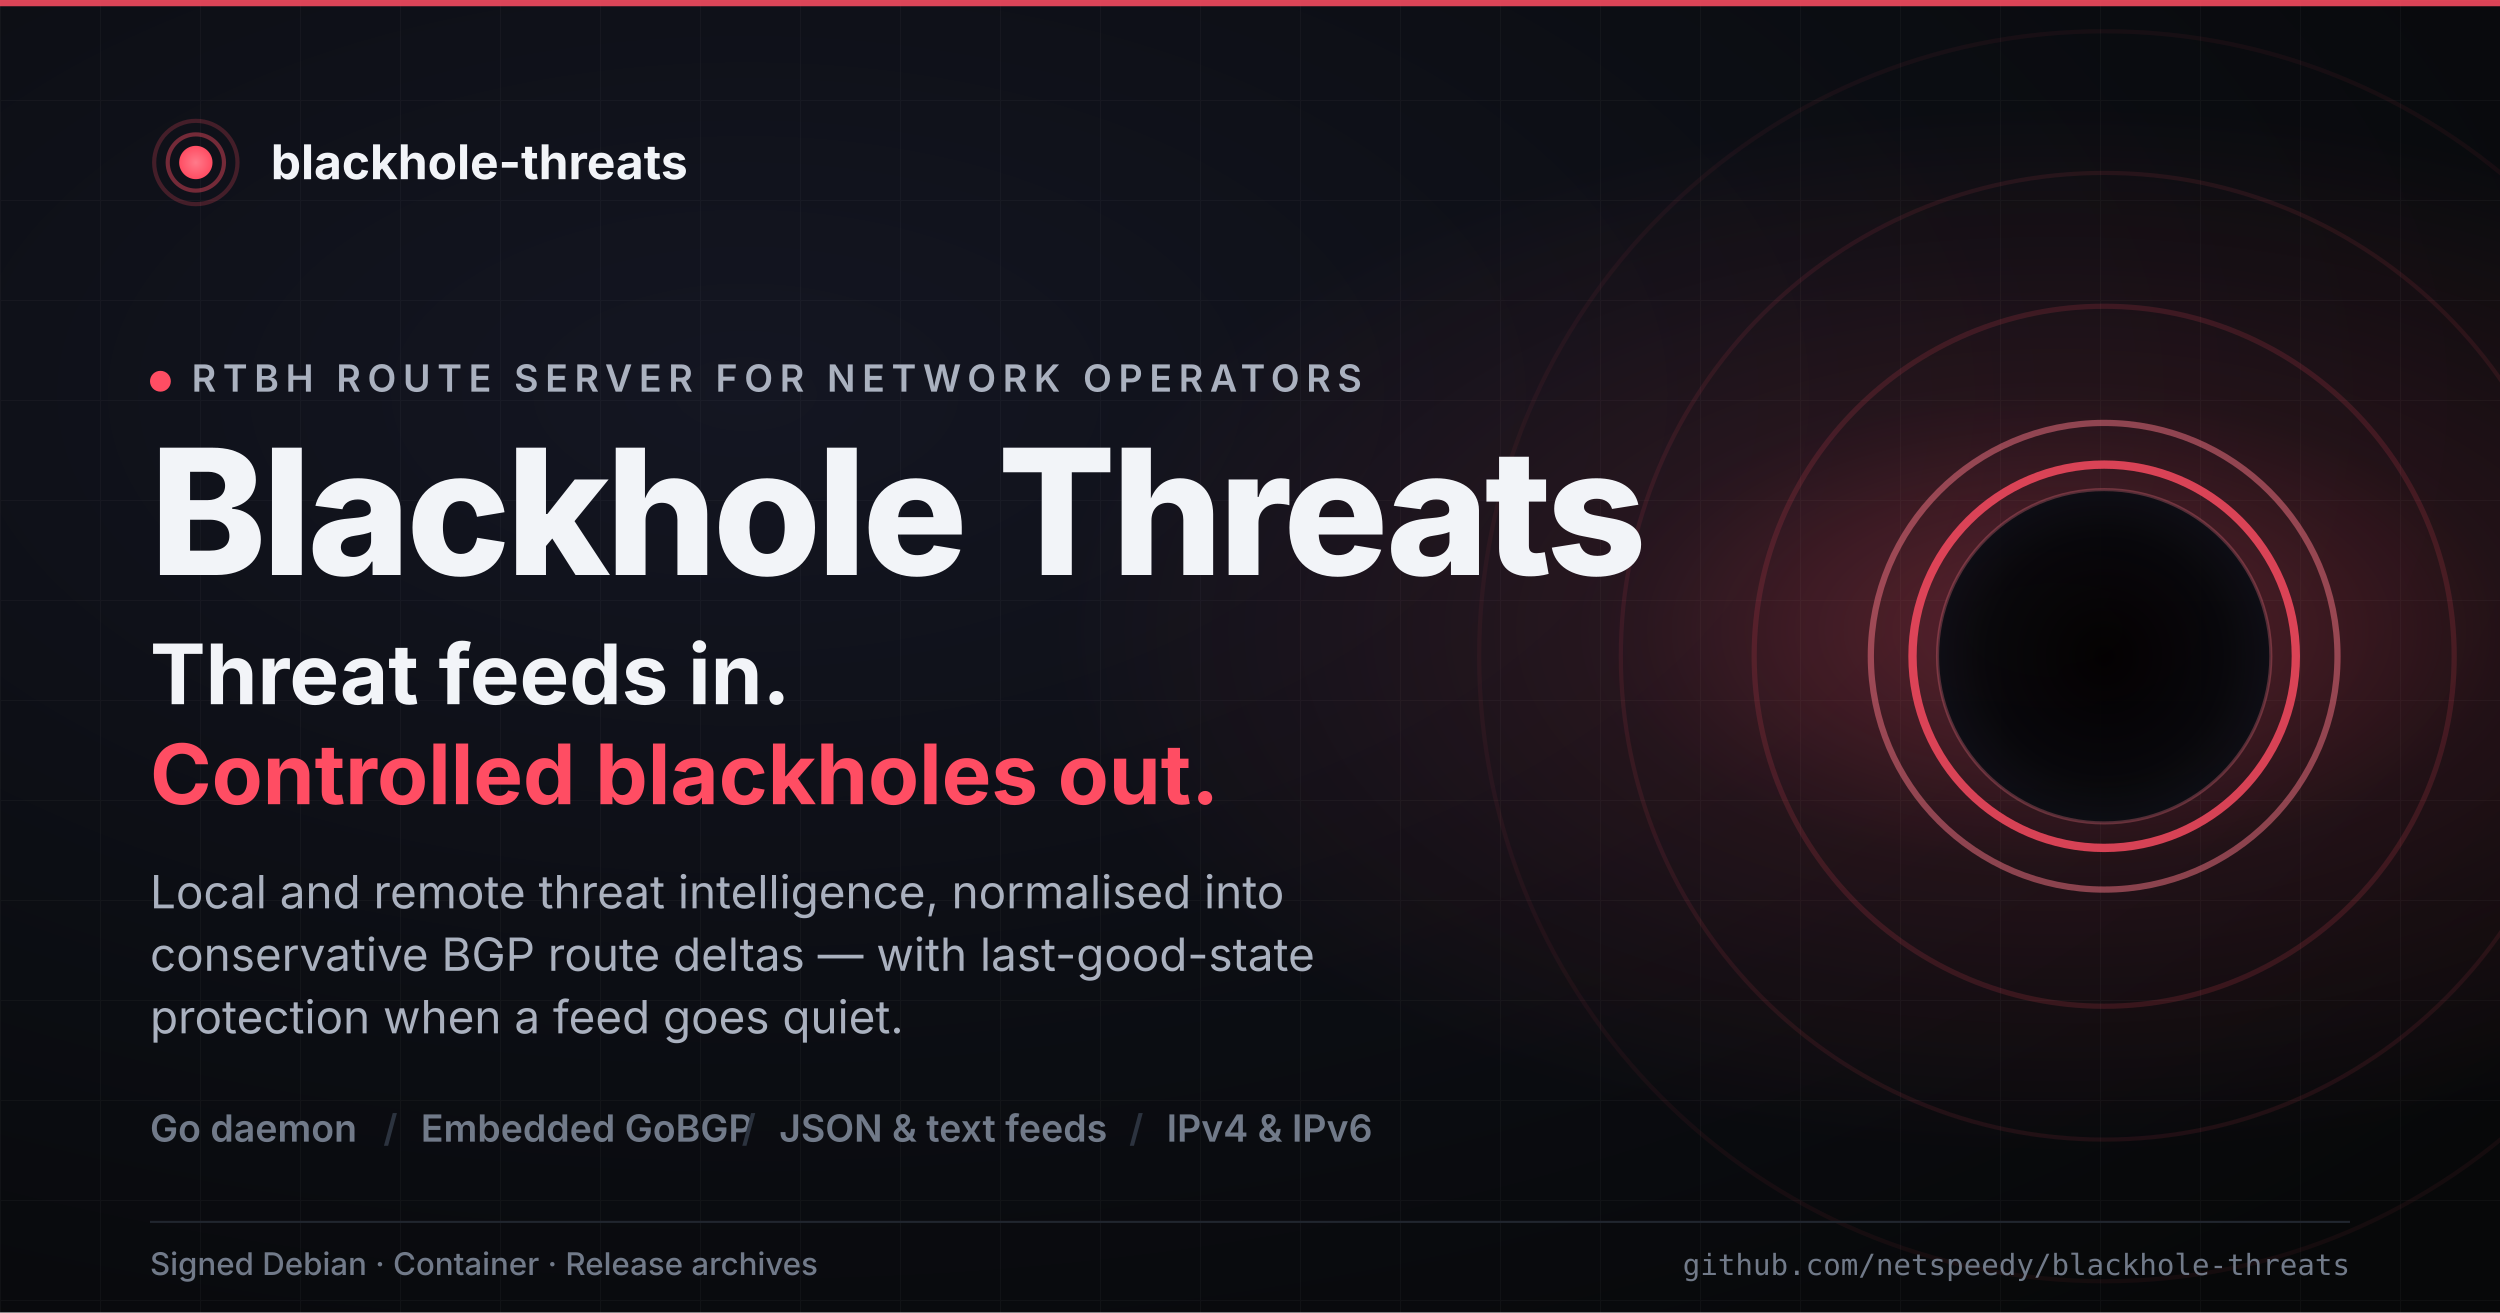
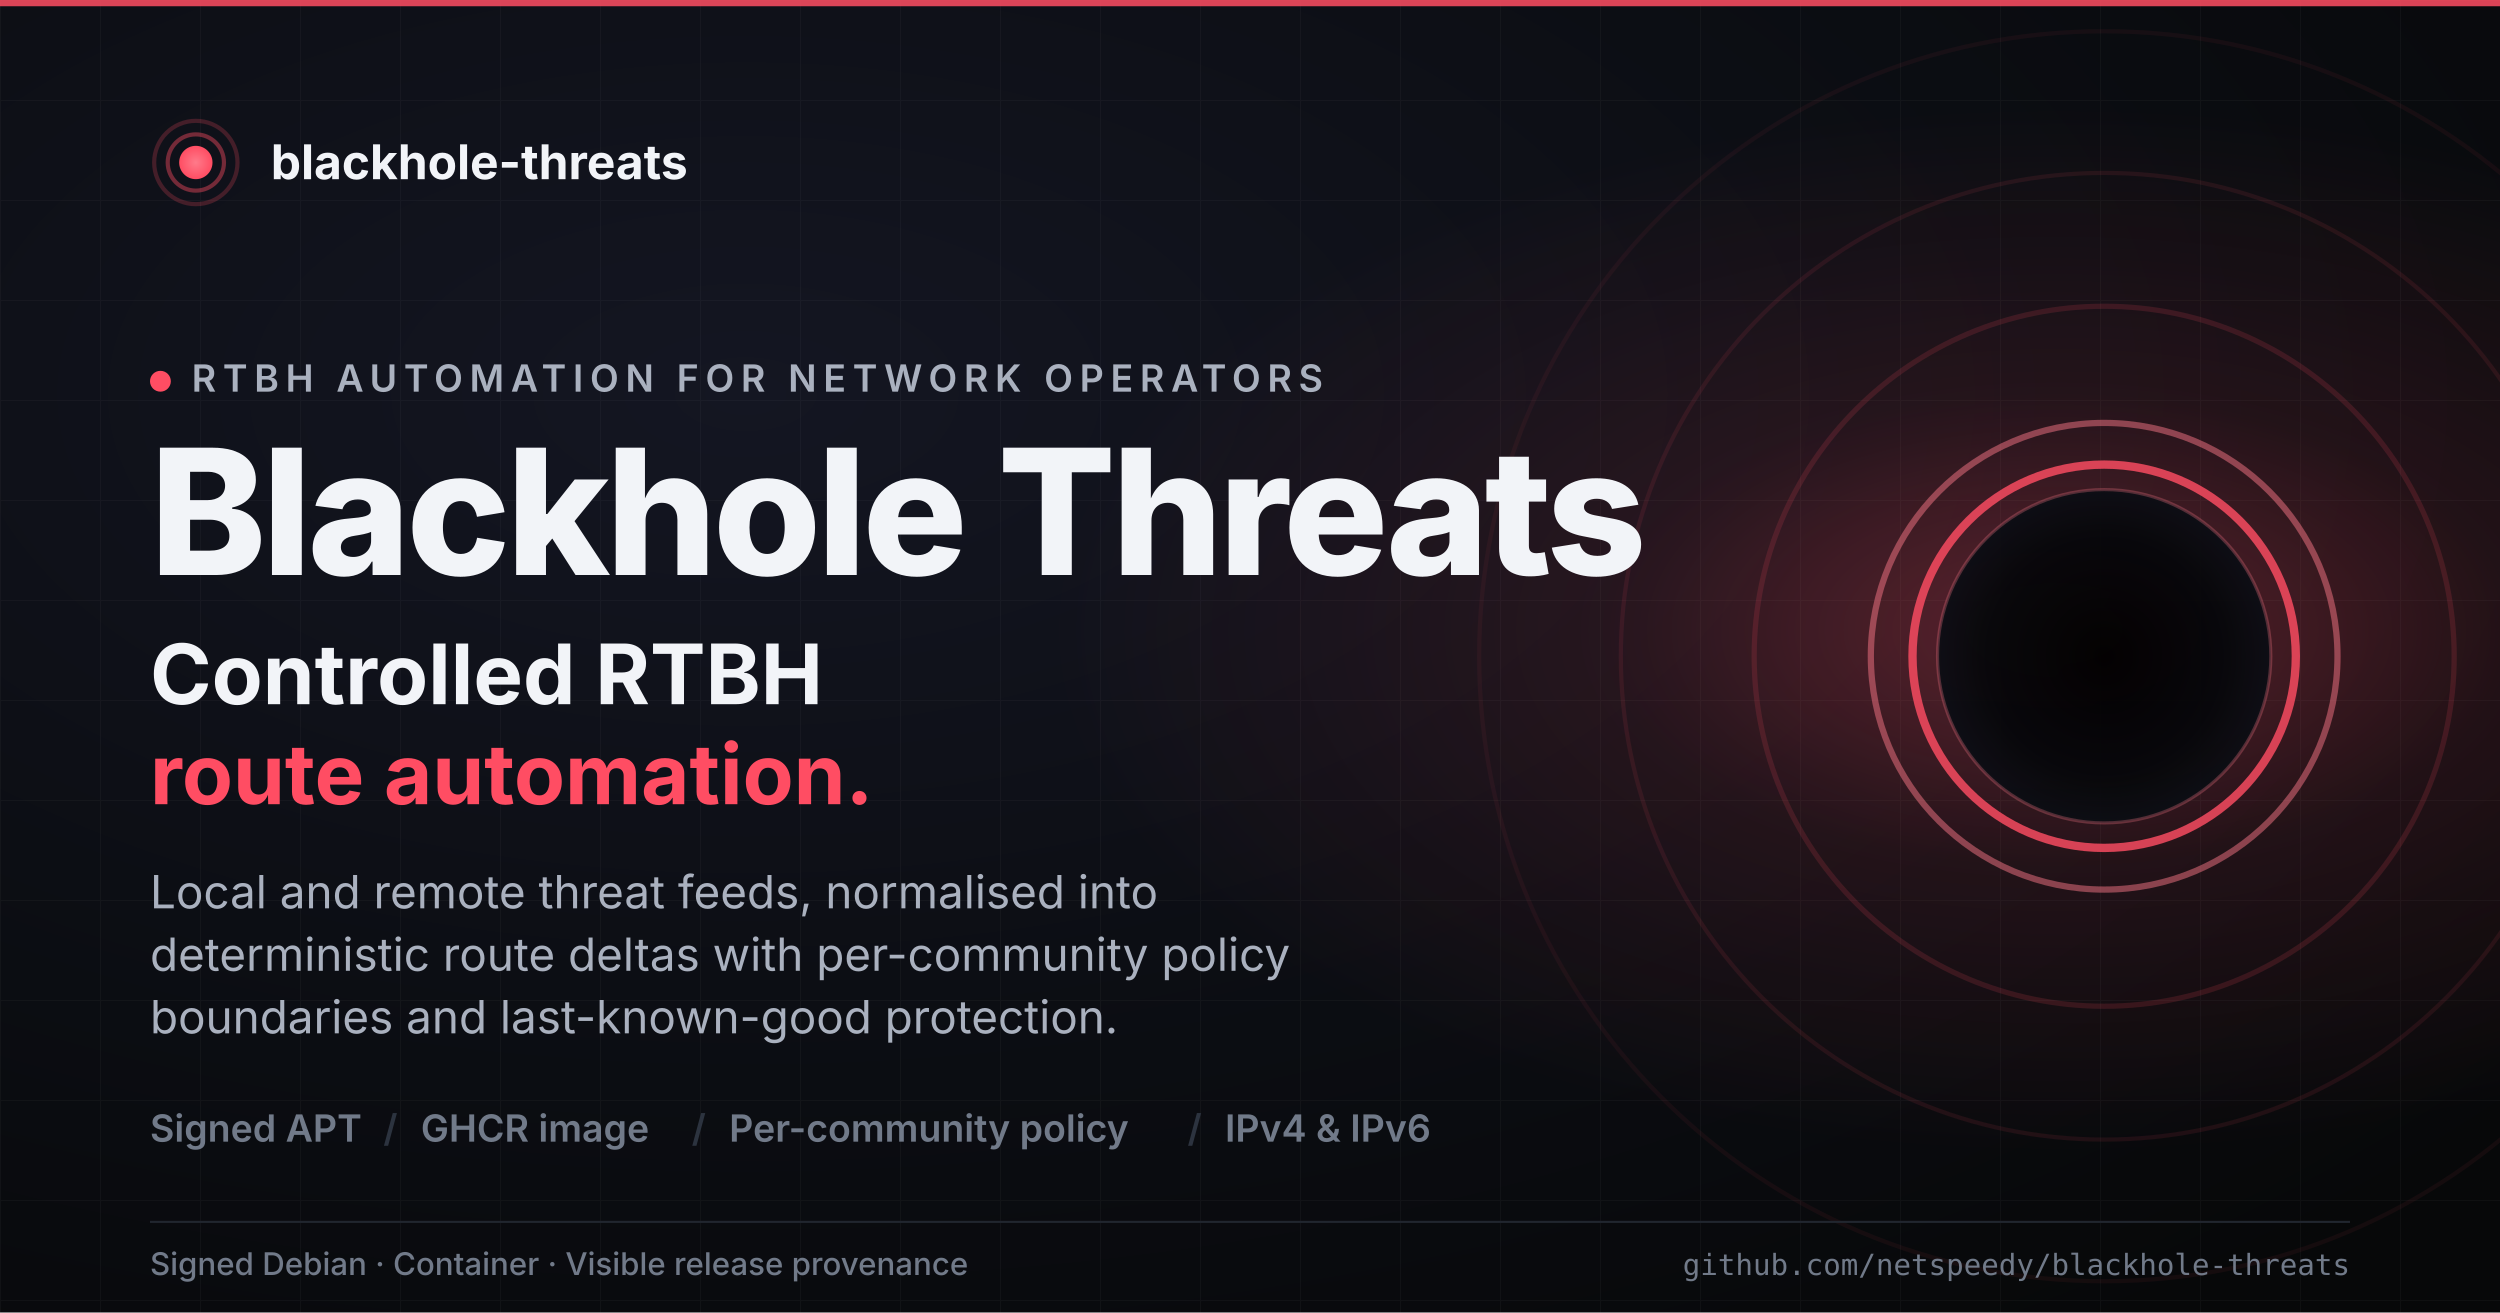
<svg xmlns="http://www.w3.org/2000/svg" width="1200" height="630" viewBox="0 0 1200 630" role="img" aria-labelledby="bt-og-title bt-og-desc">
  <defs>
    <radialGradient id="bt-og-bg" cx="30%" cy="30%" r="90%">
      <stop offset="0" stop-color="#141622" />
      <stop offset="0.5" stop-color="#0c0e14" />
      <stop offset="1" stop-color="#070809" />
    </radialGradient>
    <radialGradient id="bt-og-glow" cx="82%" cy="48%" r="40%">
      <stop offset="0" stop-color="#ff4d63" stop-opacity="0.34" />
      <stop offset="0.45" stop-color="#ff4d63" stop-opacity="0.10" />
      <stop offset="1" stop-color="#ff4d63" stop-opacity="0" />
    </radialGradient>
    <radialGradient id="bt-og-core" cx="50%" cy="50%" r="50%">
      <stop offset="0" stop-color="#ff7a8a" />
      <stop offset="1" stop-color="#ff4d63" />
    </radialGradient>
    <radialGradient id="bt-og-hole" cx="50%" cy="50%" r="50%">
      <stop offset="0" stop-color="#000" />
      <stop offset="0.7" stop-color="#050609" />
      <stop offset="1" stop-color="#0c0e14" />
    </radialGradient>
    <pattern id="bt-og-grid" width="48" height="48" patternUnits="userSpaceOnUse">
      <path d="M48 0H0V48" fill="none" stroke="#f2f4f8" stroke-opacity="0.035" stroke-width="1" />
    </pattern>
  </defs>
  <rect width="1200" height="630" fill="url(#bt-og-bg)" />
  <rect width="1200" height="630" fill="url(#bt-og-grid)" />
  <rect width="1200" height="630" fill="url(#bt-og-glow)" />
  <g transform="translate(1010 315)" opacity="0.95">
    <circle r="300" fill="none" stroke="#ff4d63" stroke-opacity="0.06" stroke-width="2" />
    <circle r="232" fill="none" stroke="#ff4d63" stroke-opacity="0.10" stroke-width="2" />
    <circle r="168" fill="none" stroke="#ff4d63" stroke-opacity="0.16" stroke-width="2.5" />
    <circle r="112" fill="none" stroke="#ff7a8a" stroke-opacity="0.50" stroke-width="3" />
    <circle r="92" fill="none" stroke="#ff4d63" stroke-opacity="0.85" stroke-width="4" />
    <circle r="80" fill="url(#bt-og-hole)" />
    <circle r="80" fill="none" stroke="#ff7a8a" stroke-opacity="0.30" stroke-width="1.5" />
  </g>
  <rect x="0" y="0" width="1200" height="3" fill="#ff4d63" opacity="0.85" />
  <g transform="translate(72 56)">
    <circle cx="22" cy="22" r="20" fill="none" stroke="#ff4d63" stroke-opacity="0.22" stroke-width="2" />
    <circle cx="22" cy="22" r="13.5" fill="none" stroke="#ff4d63" stroke-opacity="0.42" stroke-width="2" />
    <circle cx="22" cy="22" r="8" fill="url(#bt-og-core)" />
    <text x="58" y="30" fill="#f2f4f8" font-family="&quot;Inter&quot;, &quot;Helvetica Neue&quot;, Arial, sans-serif" font-size="23" font-weight="700">blackhole-threats</text>
  </g>
  <g transform="translate(72 188)">
    <circle cx="5" cy="-5" r="5" fill="#ff4d63" />
-     <text x="20" y="0" fill="#aab1bf" font-family="&quot;Inter&quot;, &quot;Helvetica Neue&quot;, Arial, sans-serif" font-size="18" font-weight="600" letter-spacing="3.2">RTBH ROUTE SERVER FOR NETWORK OPERATORS</text>
+     <text x="20" y="0" fill="#aab1bf" font-family="&quot;Inter&quot;, &quot;Helvetica Neue&quot;, Arial, sans-serif" font-size="18" font-weight="600" letter-spacing="3.2">RTBH AUTOMATION FOR NETWORK OPERATORS</text>
  </g>
  <text x="72" y="276" fill="#f2f4f8" font-family="&quot;Inter&quot;, &quot;Helvetica Neue&quot;, Arial, sans-serif" font-size="84" font-weight="800" letter-spacing="-2">Blackhole Threats</text>
-   <text x="72" y="338" fill="#f2f4f8" font-family="&quot;Inter&quot;, &quot;Helvetica Neue&quot;, Arial, sans-serif" font-size="40" font-weight="650">Threat feeds in.</text>
-   <text x="72" y="386" fill="#ff4d63" font-family="&quot;Inter&quot;, &quot;Helvetica Neue&quot;, Arial, sans-serif" font-size="40" font-weight="650">Controlled blackholes out.</text>
+   <text x="72" y="338" fill="#f2f4f8" font-family="&quot;Inter&quot;, &quot;Helvetica Neue&quot;, Arial, sans-serif" font-size="40" font-weight="650">Controlled RTBH</text>
+   <text x="72" y="386" fill="#ff4d63" font-family="&quot;Inter&quot;, &quot;Helvetica Neue&quot;, Arial, sans-serif" font-size="40" font-weight="650">route automation.</text>
  <g font-family="&quot;Inter&quot;, &quot;Helvetica Neue&quot;, Arial, sans-serif" font-size="22" fill="#aab1bf">
-     <text x="72" y="436">Local and remote threat intelligence, normalised into</text>
-     <text x="72" y="466">conservative BGP route deltas — with last-good-state</text>
-     <text x="72" y="496">protection when a feed goes quiet.</text>
+     <text x="72" y="436">Local and remote threat feeds, normalised into</text>
+     <text x="72" y="466">deterministic route deltas with per-community policy</text>
+     <text x="72" y="496">boundaries and last-known-good protection.</text>
  </g>
  <g font-family="&quot;Inter&quot;, &quot;Helvetica Neue&quot;, Arial, sans-serif" font-size="18" font-weight="600" fill="#717a89">
-     <text x="72" y="548">Go daemon</text>
+     <text x="72" y="548">Signed APT</text>
    <text x="184" y="548" fill="#2c333f">/</text>
-     <text x="202" y="548">Embedded GoBGP</text>
-     <text x="356" y="548" fill="#2c333f">/</text>
-     <text x="374" y="548">JSON &amp; text feeds</text>
-     <text x="542" y="548" fill="#2c333f">/</text>
-     <text x="560" y="548">IPv4 &amp; IPv6</text>
+     <text x="202" y="548">GHCR image</text>
+     <text x="332" y="548" fill="#2c333f">/</text>
+     <text x="350" y="548">Per-community policy</text>
+     <text x="570" y="548" fill="#2c333f">/</text>
+     <text x="588" y="548">IPv4 &amp; IPv6</text>
  </g>
  <rect x="72" y="586" width="1056" height="1" fill="#21262f" />
-   <text x="72" y="612" fill="#717a89" font-family="&quot;Inter&quot;, &quot;Helvetica Neue&quot;, Arial, sans-serif" font-size="15" font-weight="500">Signed Debian · Container · Release archives</text>
+   <text x="72" y="612" fill="#717a89" font-family="&quot;Inter&quot;, &quot;Helvetica Neue&quot;, Arial, sans-serif" font-size="15" font-weight="500">Signed Debian · Container · Visible release provenance</text>
  <text x="1128" y="612" text-anchor="end" fill="#717a89" font-family="&quot;SF Mono&quot;, &quot;Menlo&quot;, &quot;Consolas&quot;, monospace" font-size="14">github.com/netspeedy/blackhole-threats</text>
</svg>
